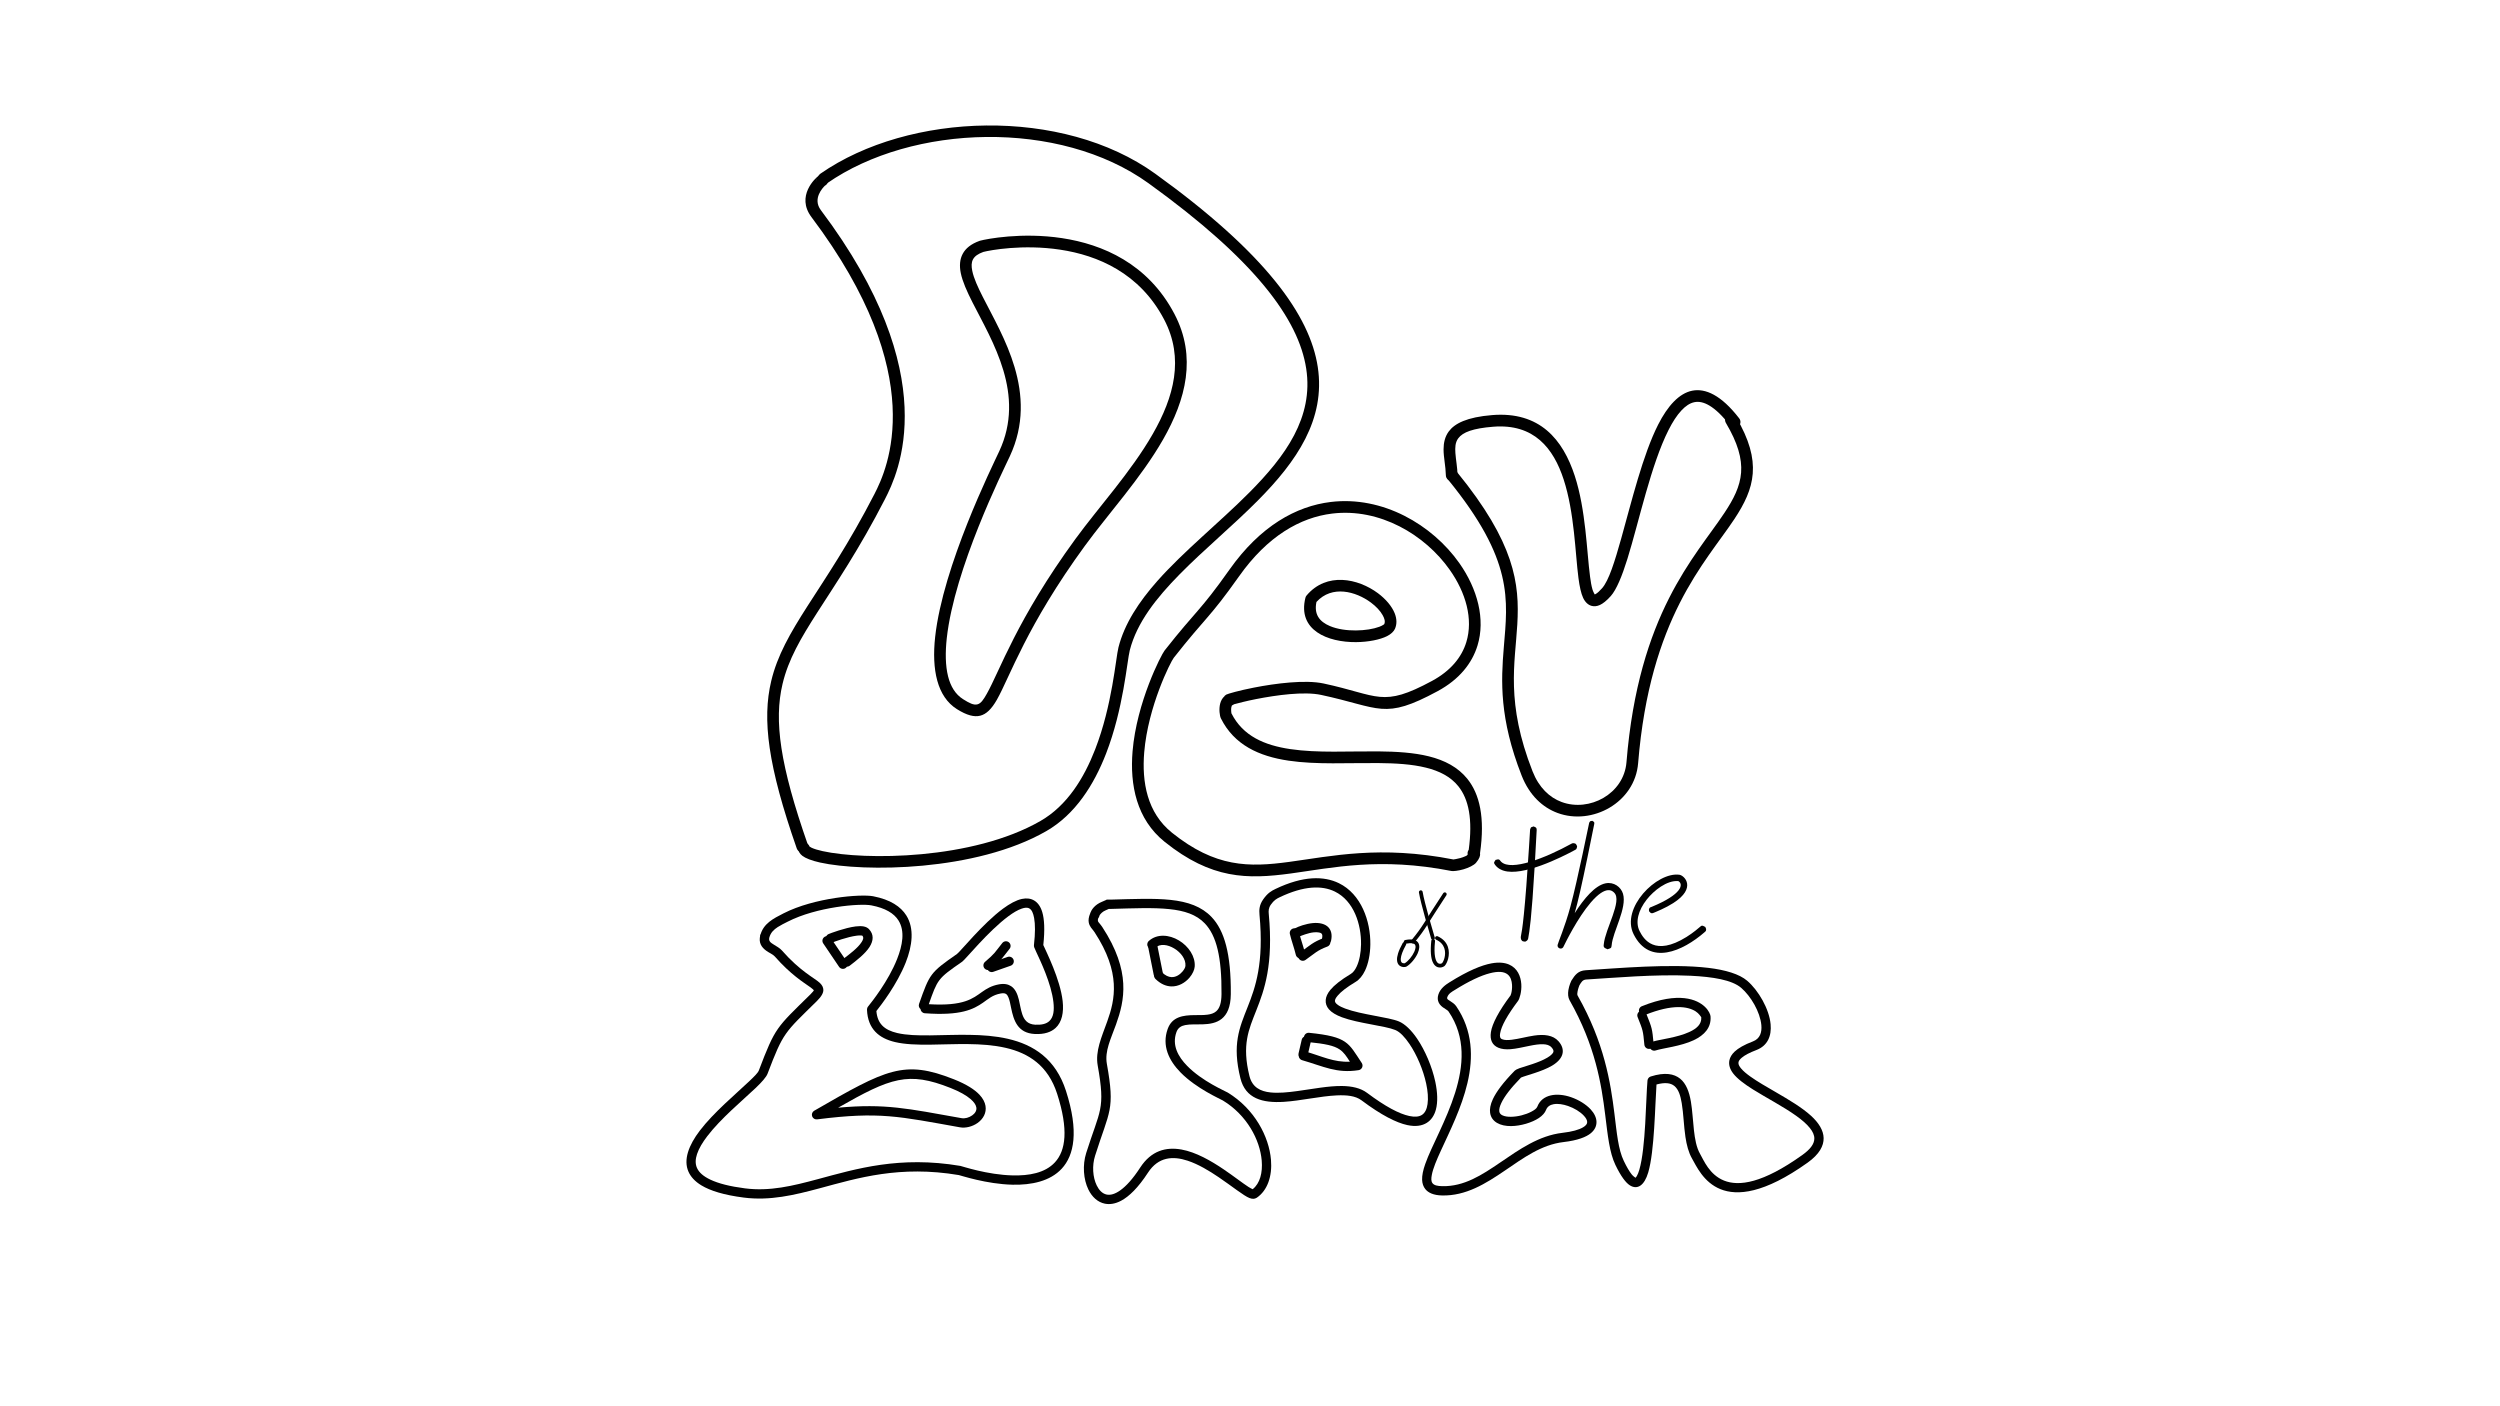
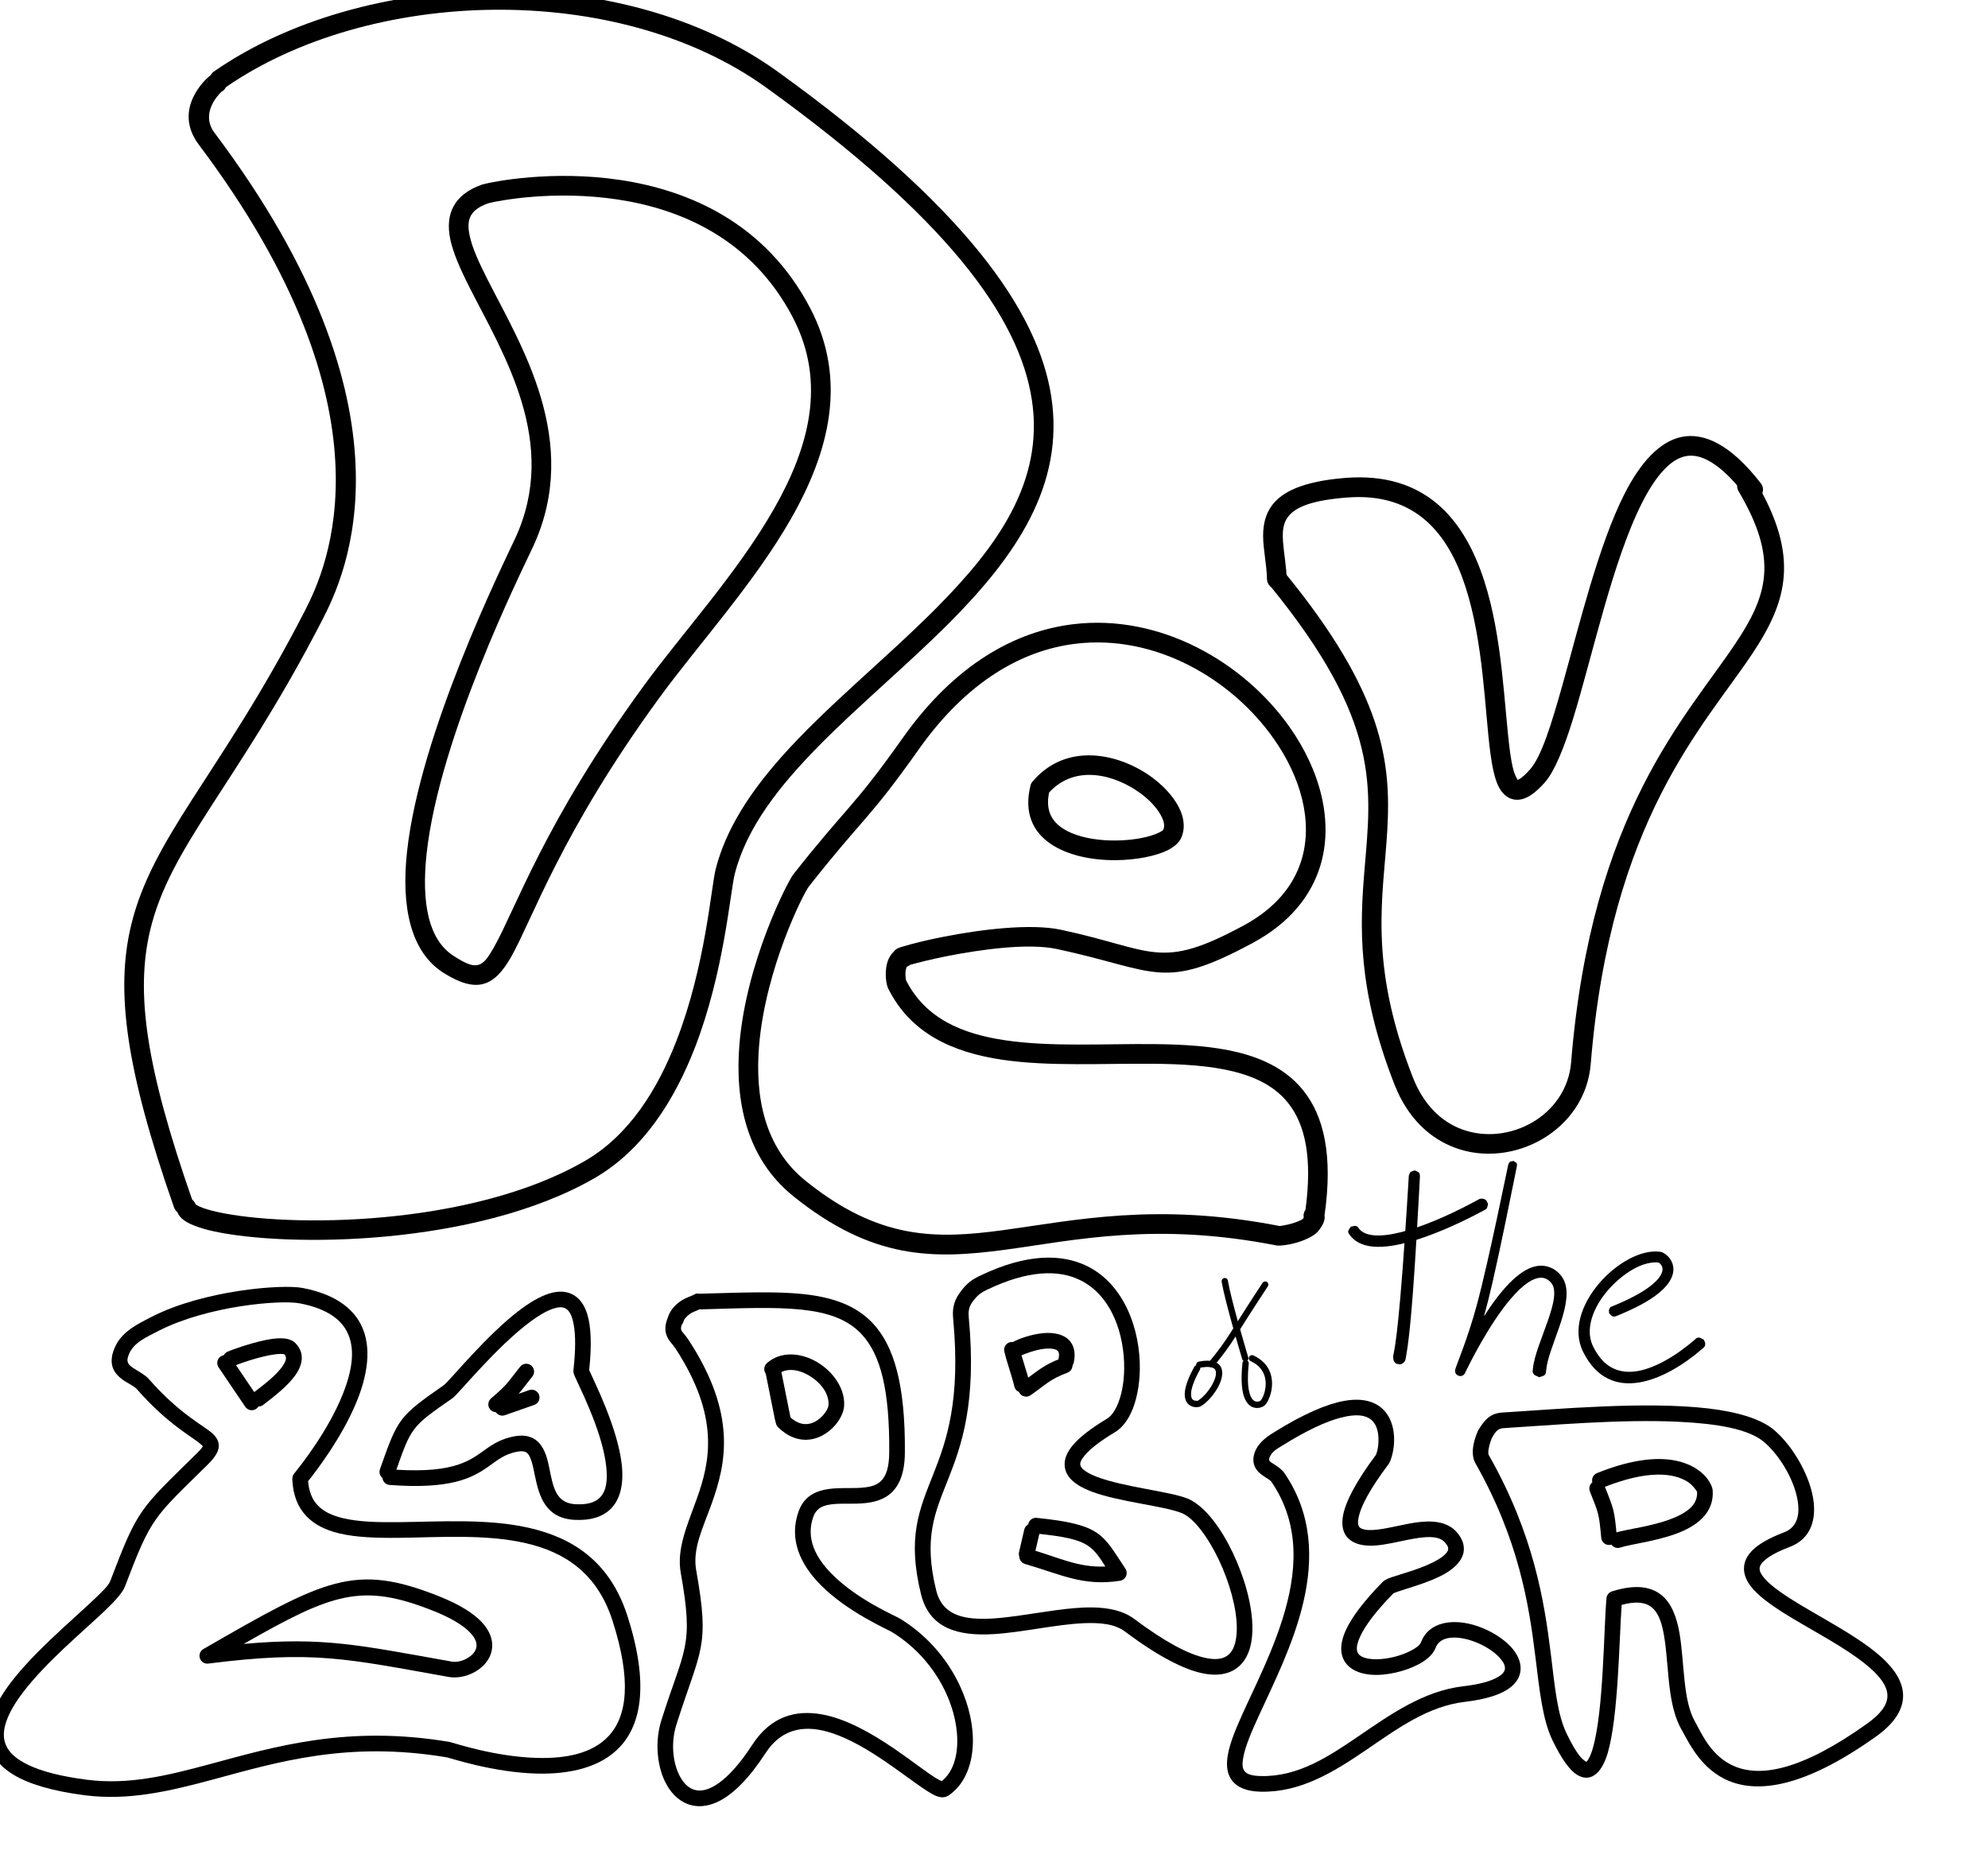
- <svg xmlns="http://www.w3.org/2000/svg" width="100%" height="100%" viewBox="0 0 1334 750" version="1.1" xml:space="preserve" style="fill-rule:evenodd;clip-rule:evenodd;stroke-linejoin:round;stroke-miterlimit:2;">
+ <svg xmlns="http://www.w3.org/2000/svg" width="100%" height="100%" viewBox="370 70 630 590" version="1.1" xml:space="preserve" style="fill-rule:evenodd;clip-rule:evenodd;stroke-linejoin:round;stroke-miterlimit:2;">
  <rect id="Artboard1" x="0" y="0" width="1334" height="750" style="fill:none;" />
  <g id="Artboard11">
    <g transform="matrix(1.91307,0,0,1.91307,-1430.64,-906.433)">
      <path d="M977.904,525.615C977.353,526.141 974.376,529.225 976.773,532.413C1011.5,578.617 998.366,605.827 994.636,613.082C987.438,627.083 980.909,636.638 975.802,644.613C971.17,651.847 967.719,657.731 966.098,664.556C963.656,674.84 965.385,687.208 973.133,709.373C973.43,710.222 972.981,711.152 972.132,711.449C971.283,711.746 970.352,711.298 970.055,710.448C961.997,687.394 960.386,674.499 962.926,663.803C964.627,656.642 968.197,650.444 973.057,642.855C978.121,634.947 984.599,625.475 991.737,611.592C995.312,604.637 1007.46,578.658 974.167,534.372C969.743,528.486 975.318,523.389 976.202,522.81L976.86,522.531L977.314,522.505L977.865,522.649L978.328,522.969L978.675,523.467L978.786,523.817L978.814,524.238L978.71,524.719L978.496,525.112C978.337,525.333 978.132,525.502 977.904,525.615ZM975.571,524.441C975.497,524.022 975.586,523.574 975.855,523.201C975.496,523.698 975.499,524.135 975.571,524.441Z" />
    </g>
    <g transform="matrix(1.91307,0,0,1.91307,-1430.64,-906.433)">
      <path d="M973.624,709.932C973.742,710.011 973.998,710.177 974.214,710.277C974.953,710.617 975.989,710.927 977.268,711.21C988.861,713.778 1019.06,713.721 1038.05,702.791C1045.5,698.505 1050.19,690.812 1053.28,682.853C1058.09,670.483 1059.02,657.407 1059.79,654.372C1061.48,647.758 1065.48,641.688 1070.62,635.877C1078.09,627.451 1087.98,619.548 1096.34,611.136C1106.37,601.036 1114.23,590.235 1112.16,576.65C1110.05,562.797 1097.82,546.298 1068.16,524.915C1043.33,507.025 1002.28,508.408 978.522,524.93C977.783,525.443 976.767,525.261 976.253,524.522C975.74,523.784 975.922,522.767 976.661,522.253C1001.42,505.038 1044.2,503.628 1070.06,522.271C1100.82,544.438 1113.2,561.797 1115.38,576.159C1117.61,590.788 1109.45,602.558 1098.65,613.433C1091.71,620.423 1083.69,627.059 1076.91,633.939C1070.35,640.598 1064.92,647.464 1062.95,655.178C1062.17,658.254 1061.19,671.497 1056.32,684.033C1052.96,692.678 1047.77,700.961 1039.68,705.617C1019.96,716.966 988.602,717.06 976.562,714.393C974.172,713.863 972.475,713.18 971.616,712.511C971.236,712.216 970.968,711.903 970.789,711.599L970.586,711.168L970.466,710.669C970.353,709.776 970.985,708.96 971.878,708.847C972.657,708.748 973.378,709.218 973.624,709.932Z" />
    </g>
    <g transform="matrix(1.91307,0,0,1.91307,-1430.64,-906.433)">
      <path d="M1021.22,540.942C1023,540.466 1032.82,538.536 1044.02,540.228C1055.34,541.938 1068.03,547.323 1075.42,561.416C1081.66,573.332 1078.62,585.216 1072.23,596.402C1066.09,607.143 1056.86,617.23 1050.44,626.032C1034.15,648.362 1029.47,662.659 1025.88,668.981C1024.38,671.615 1022.91,673.013 1021.23,673.436C1019.57,673.854 1017.52,673.359 1014.72,671.597C1009.22,668.134 1007.66,660.607 1008.66,651.464C1010.83,631.671 1024.47,604.125 1026.54,599.67C1030.25,591.721 1029.75,584.085 1027.69,577.144C1025.55,569.947 1021.77,563.475 1019.05,558.104C1017.5,555.048 1016.29,552.32 1015.81,549.999C1015.39,547.921 1015.54,546.116 1016.35,544.607C1017.15,543.111 1018.63,541.849 1021.09,540.98C1021.13,540.965 1021.17,540.953 1021.22,540.942ZM1022.12,544.076L1022.11,544.078C1020.65,544.601 1019.7,545.256 1019.22,546.15C1018.74,547.043 1018.76,548.119 1019.01,549.348C1019.43,551.437 1020.56,553.879 1021.95,556.631C1024.75,562.152 1028.62,568.818 1030.81,576.217C1033.08,583.869 1033.58,592.284 1029.5,601.047C1027.46,605.416 1014.03,632.408 1011.9,651.819C1011.47,655.804 1011.51,659.455 1012.27,662.486C1012.97,665.243 1014.28,667.465 1016.46,668.837C1018.21,669.939 1019.39,670.536 1020.43,670.275C1021.45,670.018 1022.13,668.968 1023.04,667.37C1026.66,661.001 1031.4,646.608 1047.81,624.111C1054.16,615.395 1063.32,605.42 1069.4,594.784C1075.22,584.593 1078.22,573.787 1072.53,562.93C1065.71,549.933 1053.97,545.028 1043.54,543.452C1033.11,541.876 1023.96,543.603 1022.12,544.076Z" />
    </g>
    <g transform="matrix(1.91307,0,0,1.91307,-1464.17,-879.472)">
      <path d="M1109.53,656.158C1109.37,656.297 1109.18,656.406 1108.97,656.474C1108.91,656.615 1108.8,656.941 1108.77,657.158C1108.69,657.711 1108.81,658.591 1108.82,658.672C1112.03,665.055 1118.11,667.599 1125.23,668.659C1132.85,669.792 1141.65,669.222 1149.81,669.296C1154.88,669.342 1159.71,669.636 1163.89,670.676C1168.33,671.78 1172.05,673.728 1174.66,676.994C1178.02,681.197 1179.61,687.682 1178.16,697.731L1178.19,697.982C1178.19,698.382 1178.07,699.173 1177.04,700.377C1176.47,701.046 1175.02,701.765 1173.55,702.19C1172.1,702.61 1170.66,702.747 1170.22,702.661C1150.19,698.718 1136.81,701.804 1125.34,703.357C1113.29,704.986 1103.25,704.999 1090.21,694.53C1082.35,688.22 1080.47,678.649 1081.25,669.265C1082.4,655.556 1089.25,642.353 1090.17,641.178C1099.26,629.639 1099.91,630.428 1108.3,618.57C1116.9,606.419 1126.88,600.906 1136.51,599.732C1151.01,597.963 1164.84,606.079 1172.38,616.764C1177.5,624.029 1179.7,632.459 1177.46,639.781C1175.94,644.727 1172.42,649.212 1166.33,652.506C1151.27,660.641 1150.45,657.103 1133.85,653.546C1129.09,652.524 1121.35,653.603 1115.71,654.707C1113.01,655.238 1110.58,655.87 1109.53,656.158ZM1174.72,698.06L1174.69,697.561L1174.79,697.159L1174.96,696.812L1175.01,696.762C1176.16,688.231 1175.01,682.649 1172.12,679.031C1169.94,676.31 1166.8,674.759 1163.1,673.839C1159.15,672.855 1154.58,672.599 1149.78,672.556C1141.47,672.48 1132.51,673.038 1124.75,671.883C1116.5,670.656 1109.59,667.502 1105.89,660.093C1105.54,659.398 1105.29,657.472 1105.69,655.955C1105.91,655.119 1106.31,654.427 1106.85,653.956L1106.97,653.774L1107.39,653.458C1107.82,653.223 1110.93,652.322 1115.09,651.508C1121.13,650.324 1129.43,649.263 1134.53,650.358C1149.99,653.67 1150.76,657.212 1164.78,649.638C1169.98,646.825 1173.05,643.049 1174.34,638.826C1176.31,632.394 1174.22,625.026 1169.71,618.644C1162.81,608.859 1150.18,601.348 1136.91,602.968C1128.02,604.051 1118.89,609.246 1110.96,620.453C1102.52,632.379 1101.87,631.589 1092.74,643.194C1091.87,644.295 1085.58,656.698 1084.5,669.537C1083.81,677.851 1085.29,686.397 1092.25,691.988C1104.37,701.714 1113.71,701.64 1124.9,700.126C1136.63,698.539 1150.3,695.437 1170.75,699.442C1170.91,699.417 1171.91,699.269 1172.64,699.058C1173.13,698.919 1173.61,698.751 1174.03,698.561C1174.25,698.459 1174.46,698.384 1174.56,698.266C1174.62,698.199 1174.67,698.128 1174.72,698.06Z" />
    </g>
    <g transform="matrix(1.91307,0,0,1.91307,-1464.17,-879.472)">
      <path d="M1129.8,625.798C1135.38,619.195 1144.16,621.066 1149.69,625.176C1151.92,626.839 1153.59,628.857 1154.35,630.746C1154.98,632.306 1155.01,633.812 1154.44,635.101C1154.12,635.821 1153.38,636.573 1152.21,637.162C1150.31,638.119 1147.05,638.798 1143.58,638.824C1135.7,638.883 1127.2,635.53 1129.46,626.456C1129.52,626.214 1129.63,625.989 1129.8,625.798ZM1132.54,627.615L1132.54,627.616C1132.19,629.295 1132.37,630.655 1133,631.734C1133.69,632.917 1134.88,633.743 1136.28,634.335C1138.42,635.238 1141.05,635.583 1143.55,635.564C1146.06,635.546 1148.44,635.161 1150.08,634.539C1150.53,634.368 1150.92,634.183 1151.22,633.977C1151.32,633.905 1151.42,633.862 1151.46,633.78C1151.78,633.055 1151.51,632.197 1151.01,631.309C1150.33,630.085 1149.17,628.857 1147.74,627.791C1143.53,624.66 1136.88,622.845 1132.54,627.615Z" />
    </g>
    <g transform="matrix(1.91307,0,0,1.91307,-1498.79,-898.168)">
      <path d="M1187.32,603.227C1186.75,602.53 1186.86,601.502 1187.55,600.933C1188.25,600.365 1189.28,600.469 1189.85,601.166C1205.98,620.937 1207.32,632.271 1206.66,643.634C1206.04,654.519 1203.39,665.463 1210.91,684.623C1212.7,689.182 1215.66,691.942 1219.01,693.184C1226.75,696.059 1236.39,690.945 1237.11,682.095C1240.48,640.591 1256.22,624.923 1264.44,612.535C1266.98,608.709 1268.78,605.238 1269.08,601.31C1269.38,597.382 1268.15,593.034 1264.84,587.454C1264.38,586.68 1264.64,585.679 1265.41,585.22C1266.19,584.761 1267.19,585.016 1267.65,585.79C1271.41,592.124 1272.67,597.098 1272.33,601.557C1271.99,606.015 1270.04,609.994 1267.16,614.337C1259.12,626.456 1243.66,641.758 1240.36,682.359C1239.47,693.376 1227.5,699.819 1217.87,696.24C1213.77,694.717 1210.07,691.402 1207.87,685.814C1201.63,669.901 1202.11,659.45 1202.89,650.12C1204,636.741 1205.72,625.783 1187.32,603.227Z" />
    </g>
    <g transform="matrix(1.91307,0,0,1.91307,-1498.79,-898.168)">
      <path d="M1228.25,635.295C1228.34,635.264 1228.46,635.213 1228.55,635.162C1229.05,634.862 1229.62,634.333 1230.29,633.577C1232.2,631.438 1233.84,626.088 1235.66,619.626C1238.54,609.364 1241.66,596.379 1245.95,587.916C1248.59,582.711 1251.79,579.202 1255.43,578.469C1259.09,577.732 1263.52,579.651 1268.56,586.188C1269.11,586.901 1268.98,587.925 1268.27,588.474C1267.55,589.024 1266.53,588.891 1265.98,588.179C1263.9,585.48 1262,583.656 1260.22,582.602C1258.72,581.712 1257.35,581.408 1256.07,581.665C1254.75,581.932 1253.56,582.768 1252.44,583.972C1251.14,585.357 1249.96,587.215 1248.86,589.39C1243.94,599.099 1240.63,614.876 1237.37,625.374C1235.87,630.198 1234.32,633.956 1232.73,635.747C1231.54,637.073 1230.53,637.858 1229.69,638.235C1228.82,638.633 1228.04,638.666 1227.36,638.477C1226.45,638.223 1225.61,637.509 1225.01,636.226C1224.44,634.998 1224.03,633.106 1223.72,630.745C1222.81,623.842 1222.62,612.553 1219.59,603.239C1216.76,594.538 1211.34,587.598 1199.92,588.517C1194.3,588.969 1191.46,590.02 1190.18,591.758C1189.32,592.918 1189.29,594.333 1189.39,595.848C1189.53,597.798 1189.95,599.897 1189.99,601.985C1190.01,602.884 1189.29,603.629 1188.39,603.646C1187.49,603.664 1186.75,602.948 1186.73,602.048C1186.68,599.564 1186.09,597.065 1186.09,594.824C1186.1,592.977 1186.47,591.285 1187.55,589.822C1189.17,587.632 1192.57,585.837 1199.66,585.267C1212.95,584.197 1219.39,592.1 1222.69,602.229C1225.79,611.743 1226.02,623.268 1226.95,630.319C1227.13,631.719 1227.34,632.93 1227.62,633.89C1227.78,634.447 1228.14,635.1 1228.25,635.295Z" />
    </g>
    <g transform="matrix(1.91307,0,0,1.91307,-683.946,65.3732)">
      <path d="M749.066,228.612C749.021,228.336 749.202,228.071 749.479,228.015C751.604,227.588 752.69,228.09 753.131,228.853C753.544,229.568 753.432,230.64 752.935,231.741C752.267,233.22 750.95,234.761 749.825,235.42C749.647,235.524 749.08,235.654 748.507,235.48C747.89,235.292 747.236,234.798 747.174,233.595C747.125,232.651 747.489,231.159 748.767,228.856C748.834,228.735 748.943,228.651 749.066,228.612ZM749.74,229.029C749.758,229.14 749.74,229.258 749.681,229.363C748.702,231.129 748.29,232.35 748.224,233.196C748.175,233.825 748.321,234.187 748.578,234.368C748.829,234.545 749.267,234.508 749.322,234.503C750.293,233.923 751.407,232.584 751.982,231.311C752.165,230.905 752.293,230.506 752.334,230.141C752.367,229.851 752.347,229.586 752.225,229.375C752.104,229.166 751.879,229.029 751.549,228.956C751.107,228.859 750.514,228.878 749.74,229.029Z" />
    </g>
    <g transform="matrix(1.91307,0,0,1.91307,-683.946,65.3732)">
      <path d="M759.734,234.481C759.981,234.202 760.243,233.659 760.413,232.999C760.824,231.401 760.648,229.102 758.094,227.935C757.832,227.815 757.716,227.505 757.836,227.243C757.956,226.98 758.266,226.864 758.528,226.984C761.698,228.432 761.936,231.277 761.426,233.26C761.202,234.127 760.829,234.827 760.505,235.188C760.342,235.37 759.812,235.695 759.166,235.696C758.485,235.699 757.643,235.387 757.102,234.103C756.661,233.057 756.416,231.255 756.734,228.227C756.764,227.94 757.021,227.731 757.308,227.761C757.595,227.792 757.804,228.049 757.774,228.336C757.564,230.334 757.603,231.756 757.794,232.757C757.96,233.628 758.228,234.146 758.554,234.423C758.857,234.681 759.198,234.68 759.449,234.611C759.571,234.577 759.717,234.492 759.734,234.481Z" />
    </g>
    <g transform="matrix(1.91307,0,0,1.91307,-683.946,65.3732)">
      <path d="M751.985,228.763C751.801,228.985 751.471,229.016 751.249,228.832C751.027,228.648 750.996,228.318 751.18,228.096C754.493,224.1 754.428,223.497 760.067,214.962C760.226,214.722 760.55,214.655 760.791,214.814C761.032,214.973 761.098,215.298 760.939,215.539C755.26,224.135 755.321,224.739 751.985,228.763Z" />
    </g>
    <g transform="matrix(1.91307,0,0,1.91307,-683.946,65.3732)">
      <path d="M756.691,227.605L756.618,227.357C756.157,225.803 753.801,217.881 753.288,214.766C753.242,214.482 753.435,214.212 753.719,214.166C754.004,214.119 754.273,214.312 754.32,214.596C754.828,217.68 757.163,225.521 757.62,227.059L757.702,227.336L757.719,227.5L757.69,227.649L757.616,227.786L757.449,227.932L757.278,227.99C757.01,228.032 756.758,227.862 756.691,227.605ZM756.678,227.534C756.665,227.427 756.686,227.323 756.733,227.234C756.807,227.091 756.945,226.984 757.116,226.957C756.973,226.98 756.828,227.05 756.733,227.234C756.714,227.271 756.658,227.368 756.678,227.534Z" />
    </g>
    <g transform="matrix(1.91307,0,0,1.91307,-490.592,-125.091)">
      <path d="M681.466,327.987C681.052,327.911 681.035,327.897 680.796,327.551C680.644,327.331 680.639,327.035 680.621,326.769C680.589,326.327 681.134,326.113 682.17,312.54C682.722,305.3 683.22,296.761 683.222,296.757C683.325,296.546 683.358,296.283 683.533,296.127C683.539,296.121 684.195,295.891 684.199,295.893C684.843,296.202 685.033,296.144 685.063,296.859C685.063,296.862 684.8,301.984 684.522,306.661C683.613,321.982 683.058,325.066 682.69,327.141C682.615,327.567 682.305,327.781 682.252,327.817C681.904,328.058 681.883,328.064 681.466,327.987Z" />
    </g>
    <g transform="matrix(1.91307,0,0,1.91307,-490.592,-125.091)">
      <path d="M696.172,301.088C696.366,301.443 696.367,301.464 696.254,301.852C696.111,302.341 696.036,302.31 695.588,302.552C691.919,304.534 681.148,309.926 675.833,308.236C675.438,308.11 674.268,307.733 673.436,306.594C672.98,305.969 673.186,305.883 673.603,305.229C673.606,305.225 674.289,305.073 674.297,305.074C674.868,305.174 674.751,305.37 675.169,305.77C677.959,308.442 687.447,304.751 694.809,300.689C695.17,300.49 695.514,300.59 695.572,300.608C695.96,300.721 695.977,300.734 696.172,301.088Z" />
    </g>
    <g transform="matrix(1.91307,0,0,1.91307,-495.637,-127.77)">
      <path d="M695.193,330.798C695.132,330.921 695.096,330.992 695.087,331.005C694.563,331.749 693.37,331.253 693.529,330.357C693.642,329.713 695.541,325.439 697.112,319.635C699.13,312.179 702.296,296.352 702.34,296.287C702.443,296.136 702.499,295.935 702.652,295.834C702.659,295.829 703.196,295.726 703.199,295.729C703.668,296.044 703.83,296.019 703.76,296.578C703.76,296.579 702.716,301.792 701.852,305.969C700.214,313.893 699.224,318.201 698.306,321.48C700.881,317.433 703.967,313.75 706.935,313.163C709.222,312.712 711.21,314.196 711.771,316.069C712.964,320.049 708.881,326.737 708.611,330.435C708.545,331.341 708.3,331.262 707.444,331.562C707.44,331.564 706.682,331.201 706.676,331.194C706.298,330.773 706.359,330.722 706.412,330.157C706.816,325.86 711.647,318.029 709.312,315.779C708.915,315.397 707.173,313.388 702.761,318.543C699.067,322.859 695.817,329.538 695.193,330.798Z" />
    </g>
    <g transform="matrix(1.91307,0,0,1.91307,-496.296,-125.062)">
      <path d="M727.548,311.134C724.367,310.846 720.706,313.773 718.735,316.277C716.388,319.258 715.471,322.585 716.758,325.107C717.883,327.309 720.921,332.253 729.825,326.715C731.726,325.532 733.266,324.185 733.545,323.941C733.907,323.624 733.905,323.553 734.387,323.584C734.396,323.584 735.062,323.913 735.064,323.917C735.144,324.152 735.317,324.376 735.301,324.623C735.27,325.108 735.2,325.099 734.834,325.418C728.809,330.649 719.553,334.919 715.077,325.946C711.434,318.644 721.541,308.509 727.839,309.358C729.237,309.546 732.75,313.035 726.143,317.257C723.995,318.629 721.448,319.659 720.523,320.034C720.473,320.054 720.188,320.169 719.853,320.027C719.845,320.023 719.383,319.551 719.383,319.546C719.385,319.325 719.306,319.087 719.392,318.884C719.591,318.416 719.687,318.49 720.157,318.297C728.639,314.802 728.996,312.026 727.606,311.165C727.575,311.146 727.571,311.145 727.548,311.134Z" />
    </g>
    <g transform="matrix(1.91307,0,0,1.91307,-536.609,-82.1592)">
      <path d="M493.93,305.363L495.023,304.681C494.68,305.318 494.099,305.363 493.93,305.363ZM492.669,303.636C492.689,303.594 492.712,303.559 492.738,303.53L492.716,303.495L492.741,303.45L492.77,303.5C492.997,303.32 493.411,303.65 493.883,305.361C493.883,305.361 493.9,305.362 493.93,305.363L493.857,305.408C493.141,305.408 492.56,304.827 492.56,304.111C492.56,303.926 492.599,303.75 492.669,303.636Z" />
    </g>
    <g transform="matrix(1.91307,0,0,1.91307,-536.609,-82.1592)">
      <path d="M507.512,319.143C507.362,318.998 506.963,318.626 506.572,318.346C504.651,316.972 501.09,314.832 496.607,309.729C496.062,309.109 495.005,308.712 494.194,308.11C492.898,307.147 492.008,305.889 492.571,303.785C493.444,300.523 496.163,299.175 499.054,297.697C507.649,293.303 520.621,292.27 524.039,292.931C528.889,293.869 531.749,295.844 533.288,298.287C535.579,301.922 534.962,306.767 533.129,311.404C530.68,317.597 526.169,323.4 524.94,324.942C525.08,326.679 525.62,327.985 526.531,328.946C527.551,330.023 529.001,330.665 530.734,331.076C533.32,331.69 536.502,331.773 539.975,331.734C546.806,331.657 554.713,331.104 561.601,332.69C568.815,334.351 574.95,338.286 577.831,347.25C581.466,358.563 580.083,365.178 576.646,368.907C573.389,372.442 568.148,373.507 562.94,373.39C555.614,373.226 548.419,370.784 547.938,370.703C531.453,367.922 519.723,371.533 509.208,374.364C501.928,376.324 495.207,377.908 487.964,376.981C482.407,376.269 478.603,375.071 476.142,373.581C474.302,372.467 473.159,371.17 472.537,369.779C471.048,366.449 472.6,362.364 475.684,358.316C479.567,353.218 485.759,348.069 489.474,344.536C490.854,343.224 491.891,342.215 492.153,341.527C496.781,329.36 497.031,329.657 506.52,320.321C506.841,320.005 507.099,319.73 507.293,319.483C507.375,319.378 507.461,319.233 507.512,319.143ZM495.077,304.455C494.804,305.476 495.536,305.921 496.212,306.346C497.088,306.896 498.008,307.394 498.556,308.017C503.767,313.95 507.706,315.733 509.141,317.079C509.849,317.742 510.14,318.393 510.149,319.069C510.159,319.837 509.702,320.829 508.339,322.17C499.26,331.102 499.005,330.808 494.577,342.449C494.242,343.331 493.032,344.732 491.261,346.416C487.625,349.874 481.548,354.897 477.747,359.887C476.47,361.564 475.454,363.228 474.923,364.825C474.462,366.208 474.371,367.526 474.905,368.72C475.466,369.975 476.681,371.055 478.654,371.985C480.892,373.041 484.038,373.863 488.293,374.408C495.196,375.292 501.595,373.728 508.534,371.859C519.347,368.948 531.416,365.285 548.37,368.145C548.839,368.224 555.851,370.637 562.998,370.797C567.438,370.896 571.962,370.163 574.739,367.15C577.768,363.863 578.565,358.014 575.361,348.044C572.819,340.133 567.385,336.684 561.019,335.218C554.326,333.676 546.641,334.253 540.004,334.327C536.294,334.369 532.897,334.255 530.135,333.6C527.857,333.059 525.989,332.145 524.648,330.729C523.277,329.282 522.426,327.304 522.32,324.574L522.388,324.106L522.535,323.806C522.549,323.784 522.625,323.682 522.762,323.513C523.658,322.396 528.273,316.631 530.717,310.45C532.225,306.637 532.977,302.659 531.094,299.67C529.85,297.697 527.464,296.235 523.547,295.478C520.356,294.861 508.259,295.904 500.234,300.006C499.254,300.507 498.28,300.972 497.42,301.529C496.343,302.226 495.447,303.071 495.077,304.455Z" />
    </g>
    <g transform="matrix(1.91307,0,0,1.91307,-536.609,-82.1592)">
      <path d="M510.111,306.078C509.71,305.485 509.866,304.678 510.459,304.277C511.052,303.876 511.859,304.032 512.26,304.625L516.681,311.165C517.082,311.758 516.926,312.565 516.333,312.965C515.74,313.366 514.933,313.21 514.532,312.617L510.111,306.078Z" />
    </g>
    <g transform="matrix(1.91307,0,0,1.91307,-536.609,-82.1592)">
      <path d="M521.034,303.935C520.982,303.921 520.851,303.887 520.762,303.877C520.396,303.836 519.952,303.863 519.467,303.924C516.807,304.258 513.081,305.659 512.661,305.848C512.008,306.142 511.24,305.851 510.946,305.198C510.653,304.545 510.944,303.777 511.597,303.483C512.063,303.273 516.194,301.721 519.143,301.35C520.025,301.239 520.816,301.236 521.421,301.357C522.057,301.484 522.541,301.752 522.871,302.099C524.282,303.589 524.142,305.333 523.023,307.09C521.807,308.999 519.268,310.953 517.502,312.305C516.934,312.74 516.12,312.632 515.684,312.064C515.249,311.495 515.357,310.681 515.925,310.246C517.481,309.054 519.764,307.379 520.835,305.697C521.23,305.076 521.486,304.466 521.034,303.935Z" />
    </g>
    <g transform="matrix(1.91307,0,0,1.91307,-536.609,-82.1592)">
      <path d="M507.598,352.753C527.795,341.106 532.662,338.476 546.578,343.993C550.129,345.401 552.363,346.88 553.671,348.262C554.702,349.351 555.209,350.42 555.375,351.396C555.708,353.354 554.723,355.06 553.163,356.168C551.726,357.188 549.818,357.661 548.266,357.384C531.18,354.339 525.861,352.951 508.409,355.163C507.796,355.241 507.213,354.876 507.016,354.29C506.82,353.705 507.063,353.062 507.598,352.753ZM514.27,351.907C527.435,350.713 533.497,352.117 548.722,354.831C549.657,354.997 550.796,354.668 551.661,354.053C552.404,353.525 552.977,352.764 552.818,351.831C552.693,351.095 552.169,350.321 551.2,349.488C550.011,348.467 548.208,347.429 545.622,346.404C533.815,341.724 528.968,343.516 514.27,351.907Z" />
    </g>
    <g transform="matrix(1.91307,0,0,1.91307,-552.606,-77.2218)">
      <path d="M579.862,303.96C580.641,305.758 584.577,313.476 585.258,319.592C585.608,322.73 585.071,325.469 583.259,327.114C582.031,328.229 580.185,328.907 577.482,328.77C572.671,328.526 571.587,324.955 570.876,321.475C570.656,320.397 570.471,319.348 570.116,318.516C569.945,318.117 569.748,317.771 569.413,317.576C569.061,317.373 568.591,317.358 567.963,317.474C565.698,317.892 564.55,318.987 563.035,320.037C560.403,321.86 556.882,323.74 546.806,322.987C546.167,322.94 545.671,322.436 545.612,321.819C545.197,321.483 545.017,320.911 545.204,320.379C546.709,316.107 547.484,313.962 548.801,312.213C550.119,310.462 551.987,309.095 555.778,306.456C556.674,305.833 562.949,298.002 568.612,293.818C570.487,292.433 572.315,291.437 573.889,291.099C575.203,290.817 576.377,290.963 577.357,291.563C578.289,292.134 579.084,293.144 579.572,294.781C580.15,296.719 580.321,299.682 579.862,303.96ZM547.924,320.463C557.719,321.054 560.217,318.848 562.748,317.057C564.068,316.123 565.404,315.309 567.492,314.924C569,314.646 570.077,314.908 570.886,315.439C572.001,316.171 572.639,317.538 573.043,319.205C573.35,320.475 573.549,321.933 573.985,323.24C574.498,324.772 575.397,326.068 577.614,326.18C579.424,326.272 580.693,325.94 581.516,325.193C582.782,324.044 582.925,322.073 582.681,319.88C582.103,314.695 579.022,308.315 577.843,305.782C577.566,305.188 577.383,304.772 577.324,304.587L577.255,304.286L577.252,303.962C577.627,300.634 577.622,298.171 577.297,296.41C577.045,295.047 576.658,294.176 576.003,293.775C575.413,293.414 574.673,293.519 573.845,293.799C572.705,294.185 571.45,294.946 570.154,295.904C564.468,300.105 558.159,307.96 557.26,308.585C553.811,310.986 552.072,312.18 550.873,313.773C549.755,315.258 549.114,317.076 547.924,320.463Z" />
    </g>
    <g transform="matrix(1.91307,0,0,1.91307,-552.606,-77.2218)">
      <path d="M565.297,310.617C564.755,311.084 563.935,311.023 563.468,310.48C563.001,309.938 563.062,309.119 563.605,308.651C566.442,306.209 566.141,306.265 568.427,303.394C568.872,302.834 569.689,302.742 570.249,303.187C570.809,303.633 570.902,304.45 570.456,305.01C568.014,308.076 568.327,308.008 565.297,310.617Z" />
    </g>
    <g transform="matrix(1.91307,0,0,1.91307,-552.606,-77.2218)">
      <path d="M565.902,311.429C565.227,311.666 564.486,311.309 564.25,310.634C564.013,309.958 564.369,309.218 565.045,308.981L569.91,307.276C570.586,307.04 571.326,307.396 571.563,308.071C571.799,308.747 571.443,309.487 570.768,309.724L565.902,311.429Z" />
    </g>
    <g transform="matrix(1.91307,0,0,1.91307,-536.609,-82.1592)">
      <path d="M584.597,297.656C584.614,297.603 584.633,297.545 584.657,297.484C584.919,296.791 585.758,295.311 587.901,294.458C590.086,293.588 588.462,293.923 590.194,293.875C596.775,293.692 602.361,293.457 606.951,293.943C611.845,294.461 615.653,295.81 618.422,298.715C622.005,302.474 623.884,308.981 623.797,320.227C623.768,323.91 622.711,325.941 621.272,327.108C619.836,328.273 617.921,328.602 615.898,328.661C614.249,328.709 612.527,328.578 611.068,328.87C609.985,329.087 609.077,329.581 608.631,330.829C607.326,334.48 609.093,337.663 611.623,340.248C615.844,344.561 622.252,347.27 622.939,347.688C630.423,352.237 634.455,359.969 635.003,366.43C635.395,371.043 634,375.012 631.037,377.022L630.538,377.252L630.068,377.32C629.775,377.326 629.408,377.263 628.983,377.096C627.401,376.476 624.23,373.891 620.426,371.307C617.751,369.489 614.738,367.676 611.741,366.687C607.644,365.334 603.573,365.593 600.688,370.036C597.942,374.265 595.402,376.689 593.218,377.852C591.529,378.751 590,378.947 588.672,378.68C586.681,378.28 585.08,376.809 584.062,374.715C582.694,371.903 582.388,367.948 583.466,364.535C587.295,352.421 588.88,352.508 586.672,340.141C585.961,336.157 587.727,332.314 589.338,327.825C591.525,321.726 593.188,314.276 585.788,302.948C585.447,302.427 585.07,302.05 584.791,301.654C584.491,301.228 584.274,300.784 584.177,300.257C584.058,299.614 584.112,298.803 584.597,297.656ZM587.23,298.185C587.102,298.634 586.967,298.872 586.903,298.963L586.832,299.031C586.725,299.334 586.688,299.573 586.727,299.785C586.78,300.07 586.979,300.261 587.17,300.494C587.422,300.803 587.698,301.131 587.959,301.53C596.04,313.898 594.168,322.041 591.779,328.701C590.338,332.718 588.589,336.12 589.226,339.685C591.545,352.674 589.961,352.593 585.939,365.317C585.064,368.087 585.284,371.298 586.394,373.581C587.028,374.884 587.945,375.888 589.184,376.138C590.251,376.352 591.493,375.994 592.915,374.996C594.61,373.806 596.48,371.755 598.513,368.624C601.598,363.872 605.726,362.803 610.058,363.581C614.061,364.301 618.269,366.705 621.884,369.161C624.647,371.039 627.055,372.932 628.734,374.015C629.141,374.277 629.634,374.522 629.895,374.645C631.939,373.032 632.706,370.031 632.419,366.65C631.928,360.869 628.287,353.974 621.591,349.904C620.872,349.467 614.191,346.58 609.769,342.062C606.538,338.76 604.521,334.62 606.188,329.955C607.403,326.559 610.431,326.101 613.772,326.084C614.96,326.078 616.18,326.111 617.307,325.959C618.222,325.836 619.075,325.597 619.739,325.008C620.683,324.171 621.184,322.693 621.203,320.207C621.282,309.939 619.816,303.937 616.545,300.505C614.173,298.017 610.869,296.966 606.678,296.522C602.183,296.047 596.712,296.289 590.266,296.468C590.066,296.473 589.895,296.473 589.761,296.469C589.565,296.568 589.269,296.705 588.861,296.868C588.021,297.202 587.478,297.838 587.23,298.185Z" />
    </g>
    <g transform="matrix(1.91307,0,0,1.91307,-536.609,-82.1592)">
      <path d="M600.69,306.83C600.549,306.128 601.005,305.444 601.707,305.304C602.409,305.163 603.093,305.619 603.233,306.321L604.831,314.301C604.971,315.002 604.516,315.686 603.814,315.827C603.112,315.967 602.428,315.512 602.288,314.81L600.69,306.83Z" />
    </g>
    <g transform="matrix(1.91307,0,0,1.91307,-536.609,-82.1592)">
      <path d="M602.663,307.328C602.128,307.804 601.308,307.757 600.832,307.223C600.355,306.689 600.402,305.868 600.936,305.392C603.223,303.353 606.59,303.613 609.329,305.257C611.993,306.857 613.952,309.72 613.727,312.561C613.658,313.436 613.153,314.609 612.266,315.645C611.079,317.031 609.239,318.157 607.163,318.079C605.79,318.028 604.285,317.465 602.796,316.012C602.284,315.512 602.274,314.69 602.774,314.178C603.274,313.666 604.096,313.656 604.608,314.155C605.523,315.048 606.417,315.456 607.261,315.487C608.509,315.534 609.583,314.79 610.297,313.957C610.767,313.408 611.105,312.82 611.141,312.356C611.295,310.422 609.807,308.57 607.993,307.481C606.253,306.436 604.115,306.033 602.663,307.328Z" />
    </g>
    <g transform="matrix(1.91131,0,0,1.89952,-564.915,-127.33)">
      <path d="M648.231,319.668C649.478,317.875 650.538,317.288 651.687,316.735C659.434,313.002 665.217,313.105 669.347,315.127C675.599,318.19 678.223,325.814 678.136,332.347C678.099,335.153 677.567,337.745 676.659,339.675C675.974,341.131 675.064,342.229 674.016,342.863C671.529,344.368 669.91,345.636 668.997,346.742C668.417,347.443 668.129,347.978 668.307,348.476C668.426,348.812 668.719,349.08 669.087,349.342C669.623,349.725 670.317,350.052 671.111,350.351C675.676,352.071 683.189,352.755 686.097,353.961C687.775,354.657 689.58,356.41 691.193,358.802C693.441,362.134 695.379,366.706 696.273,370.924C696.896,373.86 697.003,376.631 696.433,378.744C695.989,380.389 695.142,381.669 693.883,382.46C692.589,383.274 690.81,383.595 688.44,383.079C685.401,382.416 681.221,380.316 675.67,376.127C673.964,374.84 671.513,374.616 668.758,374.743C664.119,374.958 658.674,376.261 653.976,376.555C648.04,376.926 643.274,375.656 641.863,369.928C639.525,360.433 641.566,355.8 643.883,349.904C646.057,344.369 648.456,337.646 647.191,323.981C647.063,322.596 647.13,321.25 648.231,319.668ZM650.357,321.166C649.703,322.106 649.7,322.915 649.776,323.739C651.1,338.039 648.573,345.072 646.297,350.864C644.164,356.294 642.23,360.555 644.383,369.3C645.16,372.455 647.416,373.62 650.314,373.918C652.537,374.147 655.111,373.893 657.778,373.523C662.01,372.937 666.467,372.059 670.229,372.104C673.008,372.137 675.431,372.682 677.227,374.037C682.356,377.907 686.182,379.914 688.989,380.526C690.516,380.858 691.674,380.769 692.508,380.245C693.451,379.652 693.907,378.542 694.105,377.189C694.347,375.542 694.177,373.555 693.734,371.469C692.908,367.573 691.121,363.347 689.045,360.269C687.774,358.385 686.429,356.925 685.108,356.376C682.215,355.176 674.741,354.508 670.2,352.798C668.59,352.191 667.316,351.435 666.569,350.558C665.907,349.78 665.594,348.9 665.679,347.914C665.75,347.077 666.134,346.121 667,345.072C668.039,343.815 669.85,342.336 672.678,340.624C673.345,340.221 673.877,339.484 674.312,338.558C675.085,336.914 675.509,334.701 675.541,332.312C675.614,326.721 673.562,320.097 668.211,317.476C664.604,315.71 659.574,315.831 652.808,319.091C651.994,319.483 651.241,319.896 650.357,321.166Z" />
    </g>
    <g transform="matrix(1.91131,0,0,1.89952,-564.915,-127.33)">
      <path d="M655.672,329.409C655.51,328.706 655.946,328.004 656.644,327.842C657.342,327.679 658.039,328.117 658.201,328.82C658.625,330.663 659.433,332.809 659.857,334.652C660.018,335.354 659.583,336.056 658.885,336.219C658.187,336.381 657.489,335.943 657.328,335.241C656.904,333.398 656.096,331.252 655.672,329.409Z" />
    </g>
    <g transform="matrix(1.91307,0,0,1.91307,-536.609,-82.1592)">
      <path d="M644.625,310.7C644.04,311.111 643.23,310.969 642.819,310.383C642.408,309.797 642.55,308.988 643.136,308.577C645.964,306.592 646.627,305.735 649.813,304.539C650.483,304.288 651.231,304.627 651.483,305.298C651.734,305.968 651.394,306.716 650.724,306.967C647.805,308.063 647.217,308.881 644.625,310.7Z" />
    </g>
    <g transform="matrix(1.91131,0,0,1.89952,-564.915,-127.33)">
      <path d="M658.447,330.066C658.113,330.436 657.581,330.595 657.079,330.428C656.399,330.203 656.028,329.464 656.253,328.779L656.389,328.483L656.583,328.229L657.154,327.794C657.984,327.311 660.105,326.527 662.105,326.339C663.907,326.17 665.583,326.55 666.497,327.604C667.156,328.366 667.538,329.508 667.193,331.21C667.05,331.917 666.363,332.373 665.662,332.229C664.96,332.085 664.506,331.394 664.649,330.688C664.778,330.052 664.786,329.605 664.54,329.321C664.375,329.131 664.123,329.047 663.846,328.987C663.394,328.889 662.876,328.89 662.346,328.94C660.786,329.087 658.761,329.931 658.447,330.066Z" />
    </g>
    <g transform="matrix(1.91131,0,0,1.89952,-564.915,-127.33)">
      <path d="M658.976,359.113C659.137,358.411 659.835,357.973 660.533,358.135C661.231,358.298 661.666,359 661.505,359.702L660.637,363.479C660.475,364.182 659.777,364.62 659.079,364.457C658.381,364.295 657.946,363.593 658.107,362.89L658.976,359.113Z" />
    </g>
    <g transform="matrix(1.91131,0,0,1.89952,-564.915,-127.33)">
      <path d="M660.776,359.76C660.063,359.687 659.543,359.046 659.616,358.329C659.688,357.612 660.325,357.089 661.038,357.161C666.529,357.722 669.216,358.439 671.026,359.675C672.846,360.918 673.813,362.716 675.74,365.643C675.984,366.014 676.024,366.485 675.845,366.892C675.667,367.299 675.294,367.586 674.857,367.655C668.694,368.62 665.113,366.605 659.094,364.855C658.405,364.655 658.008,363.931 658.207,363.238C658.406,362.546 659.126,362.146 659.814,362.346C664.719,363.771 667.867,365.481 672.425,365.28C671.454,363.734 670.737,362.635 669.568,361.837C667.98,360.752 665.592,360.252 660.776,359.76Z" />
    </g>
    <g transform="matrix(1.91307,0,0,1.91307,-577.51,-92.843)">
      <path d="M726.12,349.091C723.217,352.055 721.483,354.375 720.632,356.182C720.171,357.16 719.978,357.935 720.069,358.555C720.142,359.053 720.456,359.38 720.884,359.597C721.537,359.928 722.401,360.04 723.333,360.03C725.229,360.01 727.396,359.446 728.969,358.625C729.788,358.196 730.465,357.753 730.67,357.213C731.995,353.727 736.16,353.203 740.094,354.566C742.236,355.309 744.265,356.568 745.559,357.971C746.584,359.082 747.157,360.304 747.174,361.458C747.19,362.56 746.748,363.654 745.598,364.606C744.303,365.679 741.913,366.621 737.985,367.08C731.817,367.8 726.773,371.522 721.705,374.976C716.236,378.704 710.741,382.129 704.091,381.974C701.688,381.918 700.233,381.211 699.419,380.186C698.877,379.503 698.582,378.651 698.538,377.632C698.485,376.424 698.803,374.928 699.406,373.205C701.144,368.238 705.309,361.103 707.746,353.321C710.072,345.893 710.824,337.843 705.898,330.639C705.772,330.455 705.573,330.324 705.373,330.188C705.015,329.946 704.63,329.721 704.294,329.47C703.667,329.001 703.195,328.437 702.999,327.715C702.864,327.218 702.85,326.634 703.072,325.924C703.613,324.2 705.163,323.155 706.145,322.539C711.324,319.291 715.138,317.735 717.911,317.23C720.011,316.847 721.59,317.048 722.767,317.552C725.13,318.565 726.054,320.822 726.202,323.016C726.346,325.152 725.707,327.159 725.298,327.704C722.359,331.622 720.612,334.704 720.289,336.804C720.172,337.565 720.241,338.137 720.804,338.377C721.554,338.696 722.511,338.663 723.562,338.536C725.511,338.301 727.73,337.678 729.781,337.377C732.559,336.97 735.044,337.221 736.575,338.953C737.613,340.127 737.883,341.233 737.736,342.217C737.537,343.547 736.44,344.786 734.793,345.764C731.939,347.459 727.387,348.522 726.12,349.091ZM723.206,326.171C723.221,326.132 723.345,325.824 723.408,325.572C723.566,324.943 723.674,324.081 723.614,323.191C723.543,322.129 723.253,320.998 722.365,320.301C721.403,319.545 719.843,319.368 717.42,319.993C714.953,320.63 711.731,322.097 707.524,324.736C706.925,325.112 705.877,325.65 705.547,326.7C705.381,327.231 705.832,327.395 706.181,327.622C706.881,328.078 707.607,328.544 708.039,329.175C712.696,335.985 712.853,343.468 711.175,350.628C709.557,357.531 706.222,364.119 703.8,369.411C702.577,372.081 701.588,374.399 701.244,376.233C701.058,377.22 701.013,378.022 701.45,378.573C701.909,379.151 702.797,379.35 704.151,379.381C710.248,379.523 715.231,376.25 720.244,372.833C725.657,369.143 731.096,365.273 737.684,364.504C740.41,364.186 742.268,363.659 743.432,362.965C744.184,362.517 744.589,362.051 744.581,361.496C744.572,360.896 744.185,360.307 743.653,359.73C742.612,358.602 740.967,357.614 739.245,357.017C737.858,356.536 736.418,356.302 735.205,356.521C734.253,356.692 733.461,357.171 733.095,358.134C732.799,358.911 732.108,359.703 731.098,360.377C729.183,361.653 726.05,362.595 723.361,362.624C720.288,362.657 717.869,361.431 717.503,358.932C717.356,357.931 717.543,356.653 718.285,355.077C719.229,353.075 721.124,350.471 724.369,347.173C724.533,347.005 724.975,346.73 725.674,346.485C727.313,345.911 731.04,344.976 733.469,343.534C733.978,343.231 734.425,342.91 734.754,342.555C734.966,342.328 735.131,342.097 735.171,341.833C735.225,341.469 735.016,341.105 734.632,340.671C734.074,340.04 733.269,339.839 732.364,339.796C731.181,339.74 729.84,339.969 728.477,340.243C726.655,340.609 724.798,341.058 723.173,341.18C721.891,341.276 720.735,341.166 719.789,340.763C718.147,340.064 717.385,338.624 717.725,336.41C718.087,334.06 719.923,330.551 723.206,326.171Z" />
    </g>
    <g transform="matrix(1.91307,0,0,1.91307,-589.845,-91.1755)">
      <path d="M746.611,321.199C747.625,319.579 748.499,318.409 750.61,318.281C759.438,317.748 774.3,316.369 784.79,317.615C789.569,318.183 793.471,319.337 795.672,321.227C798.81,323.922 801.791,329.075 802.188,333.33C802.491,336.585 801.381,339.337 798.199,340.548C796.323,341.262 794.996,341.961 794.141,342.681C793.562,343.169 793.228,343.617 793.213,344.112C793.196,344.634 793.503,345.134 793.945,345.668C794.563,346.413 795.461,347.161 796.53,347.926C798.511,349.345 801.06,350.799 803.659,352.304C807.261,354.391 810.951,356.58 813.473,358.884C815.628,360.853 816.938,362.954 816.977,365.099C817.016,367.253 815.817,369.591 812.505,371.954C800.328,380.64 792.858,381.221 788.214,379.352C783.45,377.435 781.443,372.844 780.266,370.796C779.306,369.123 778.766,367.03 778.43,364.779C777.966,361.67 777.887,358.246 777.399,355.362C777.051,353.309 776.548,351.537 775.324,350.545C774.258,349.682 772.692,349.529 770.359,350.147C769.948,355.927 769.812,368.706 768.056,374.677C766.986,378.319 765.028,379.62 762.904,378.26C761.824,377.569 760.46,375.828 758.905,372.598C757.241,369.141 756.773,364.421 756.047,358.572C755.006,350.182 753.341,339.376 746.111,326.642C745.687,325.894 745.616,324.839 745.781,323.82C745.994,322.51 746.55,321.296 746.611,321.199ZM764.49,376.162C764.518,376.141 764.565,376.104 764.593,376.074C764.689,375.974 764.777,375.848 764.864,375.703C765.131,375.253 765.359,374.655 765.568,373.946C767.382,367.775 767.384,354.182 767.846,349.037C767.893,348.517 768.247,348.075 768.746,347.917C772.72,346.658 775.269,347.163 776.956,348.53C778.606,349.866 779.488,352.162 779.956,354.929C780.368,357.361 780.495,360.172 780.797,362.862C781.075,365.338 781.485,367.711 782.515,369.504C783.522,371.256 785.106,375.306 789.182,376.946C793.379,378.635 799.996,377.691 810.999,369.842C813.258,368.231 814.333,366.775 814.382,365.301C814.417,364.259 813.921,363.269 813.142,362.291C812.213,361.125 810.884,360.002 809.35,358.902C805.724,356.302 800.985,353.865 797.268,351.532C794.872,350.028 792.888,348.543 791.776,347.108C790.811,345.864 790.442,344.612 790.696,343.395C790.864,342.59 791.312,341.772 792.158,340.975C793.164,340.028 794.811,339.062 797.276,338.124C799.249,337.373 799.793,335.589 799.605,333.571C799.264,329.918 796.677,325.509 793.982,323.195C791.389,320.969 786.06,320.121 779.873,319.818C770.107,319.34 758.246,320.418 750.766,320.87C749.688,320.935 749.358,321.685 748.85,322.509C748.79,322.659 748.46,323.507 748.341,324.236C748.276,324.639 748.198,325.065 748.367,325.361C755.815,338.481 757.548,349.609 758.621,358.253C759.305,363.76 759.676,368.218 761.242,371.473C762.061,373.173 762.786,374.405 763.442,375.228C763.827,375.71 764.386,376.093 764.49,376.162Z" />
    </g>
    <g transform="matrix(1.91307,0,0,1.91307,-536.609,-82.1592)">
      <path d="M737.268,326.638C737.002,325.973 737.327,325.218 737.991,324.953C738.656,324.688 739.411,325.012 739.677,325.677C741.309,329.768 741.323,329.749 741.732,334.096C741.799,334.809 741.275,335.442 740.562,335.509C739.85,335.576 739.217,335.052 739.15,334.339C738.776,330.363 738.761,330.38 737.268,326.638Z" />
    </g>
    <g transform="matrix(1.91307,0,0,1.91307,-536.609,-82.1592)">
      <path d="M755.024,326.7C754.944,326.564 754.36,325.602 753.418,325.014C751.231,323.646 747.008,322.956 739.414,326.012C738.75,326.279 737.994,325.957 737.726,325.293C737.459,324.629 737.781,323.873 738.445,323.605C748.851,319.418 753.885,321.761 755.998,323.736C757.187,324.848 757.57,326 757.603,326.405C757.863,329.571 755.852,331.692 752.943,333.07C749.313,334.79 744.245,335.307 742.298,335.942C741.618,336.164 740.885,335.792 740.663,335.112C740.441,334.431 740.813,333.699 741.494,333.477C743.383,332.86 748.31,332.395 751.833,330.726C753.667,329.858 755.143,328.674 755.024,326.7Z" />
    </g>
  </g>
</svg>
